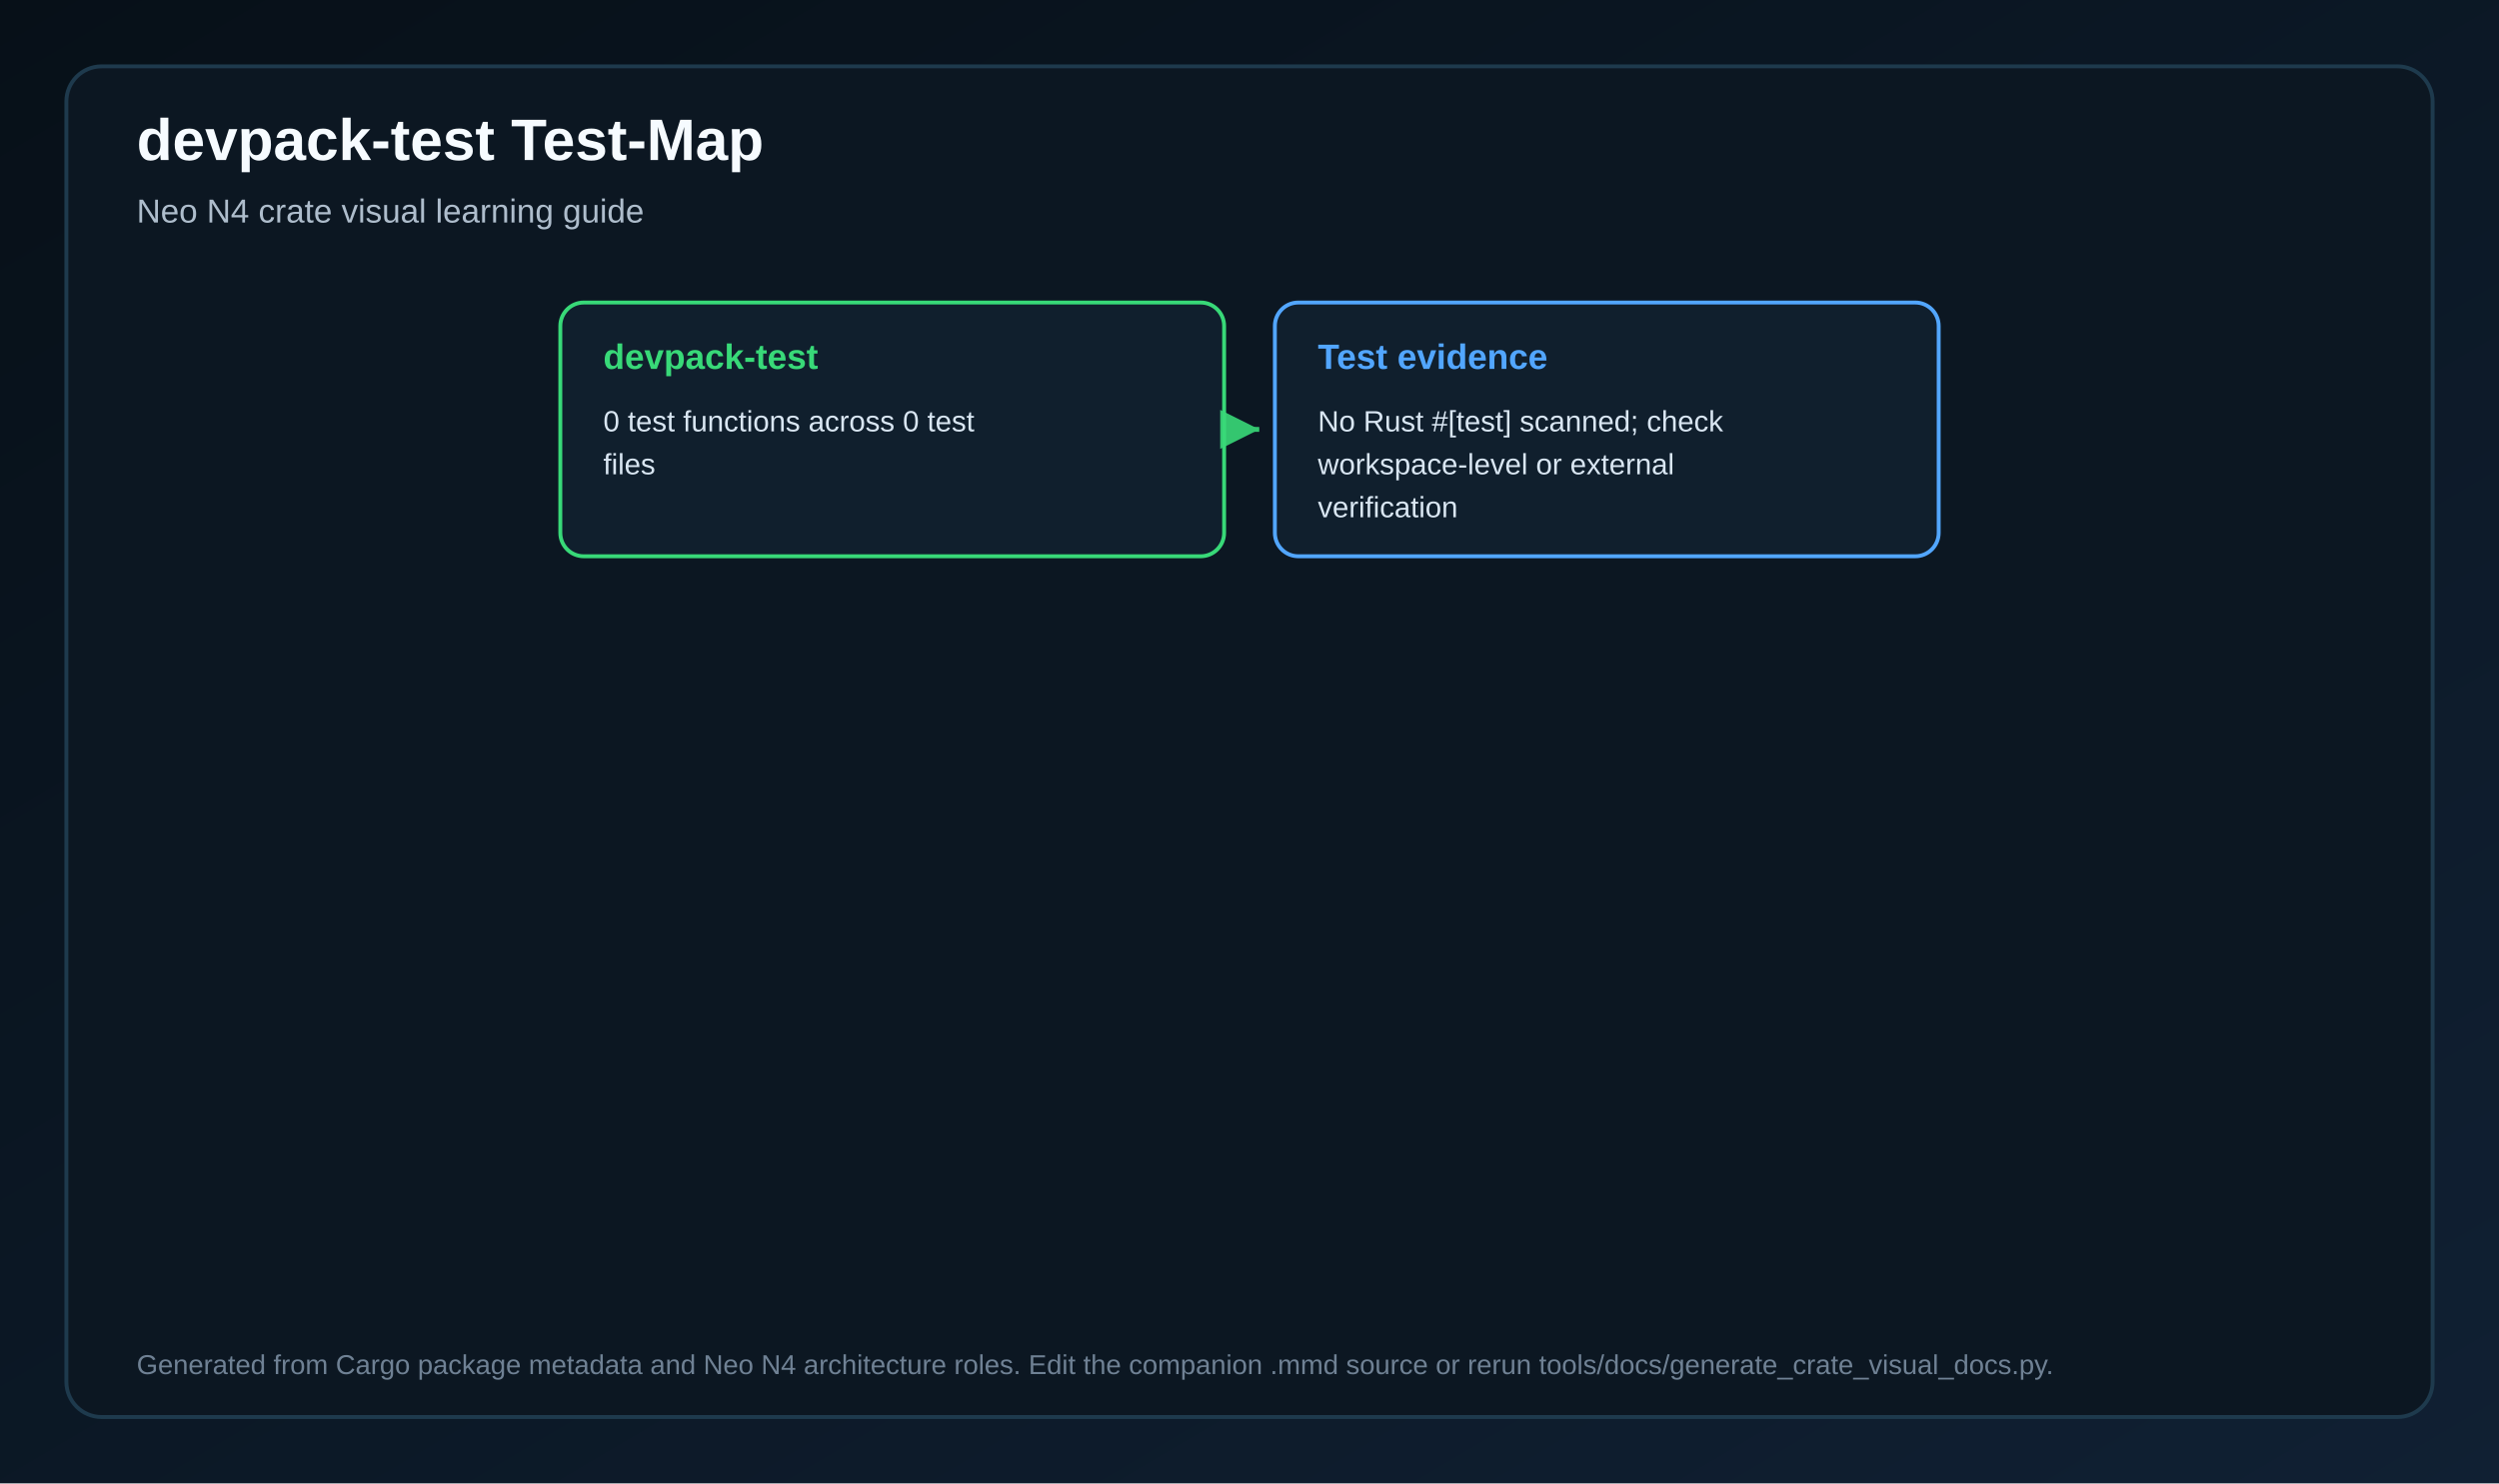
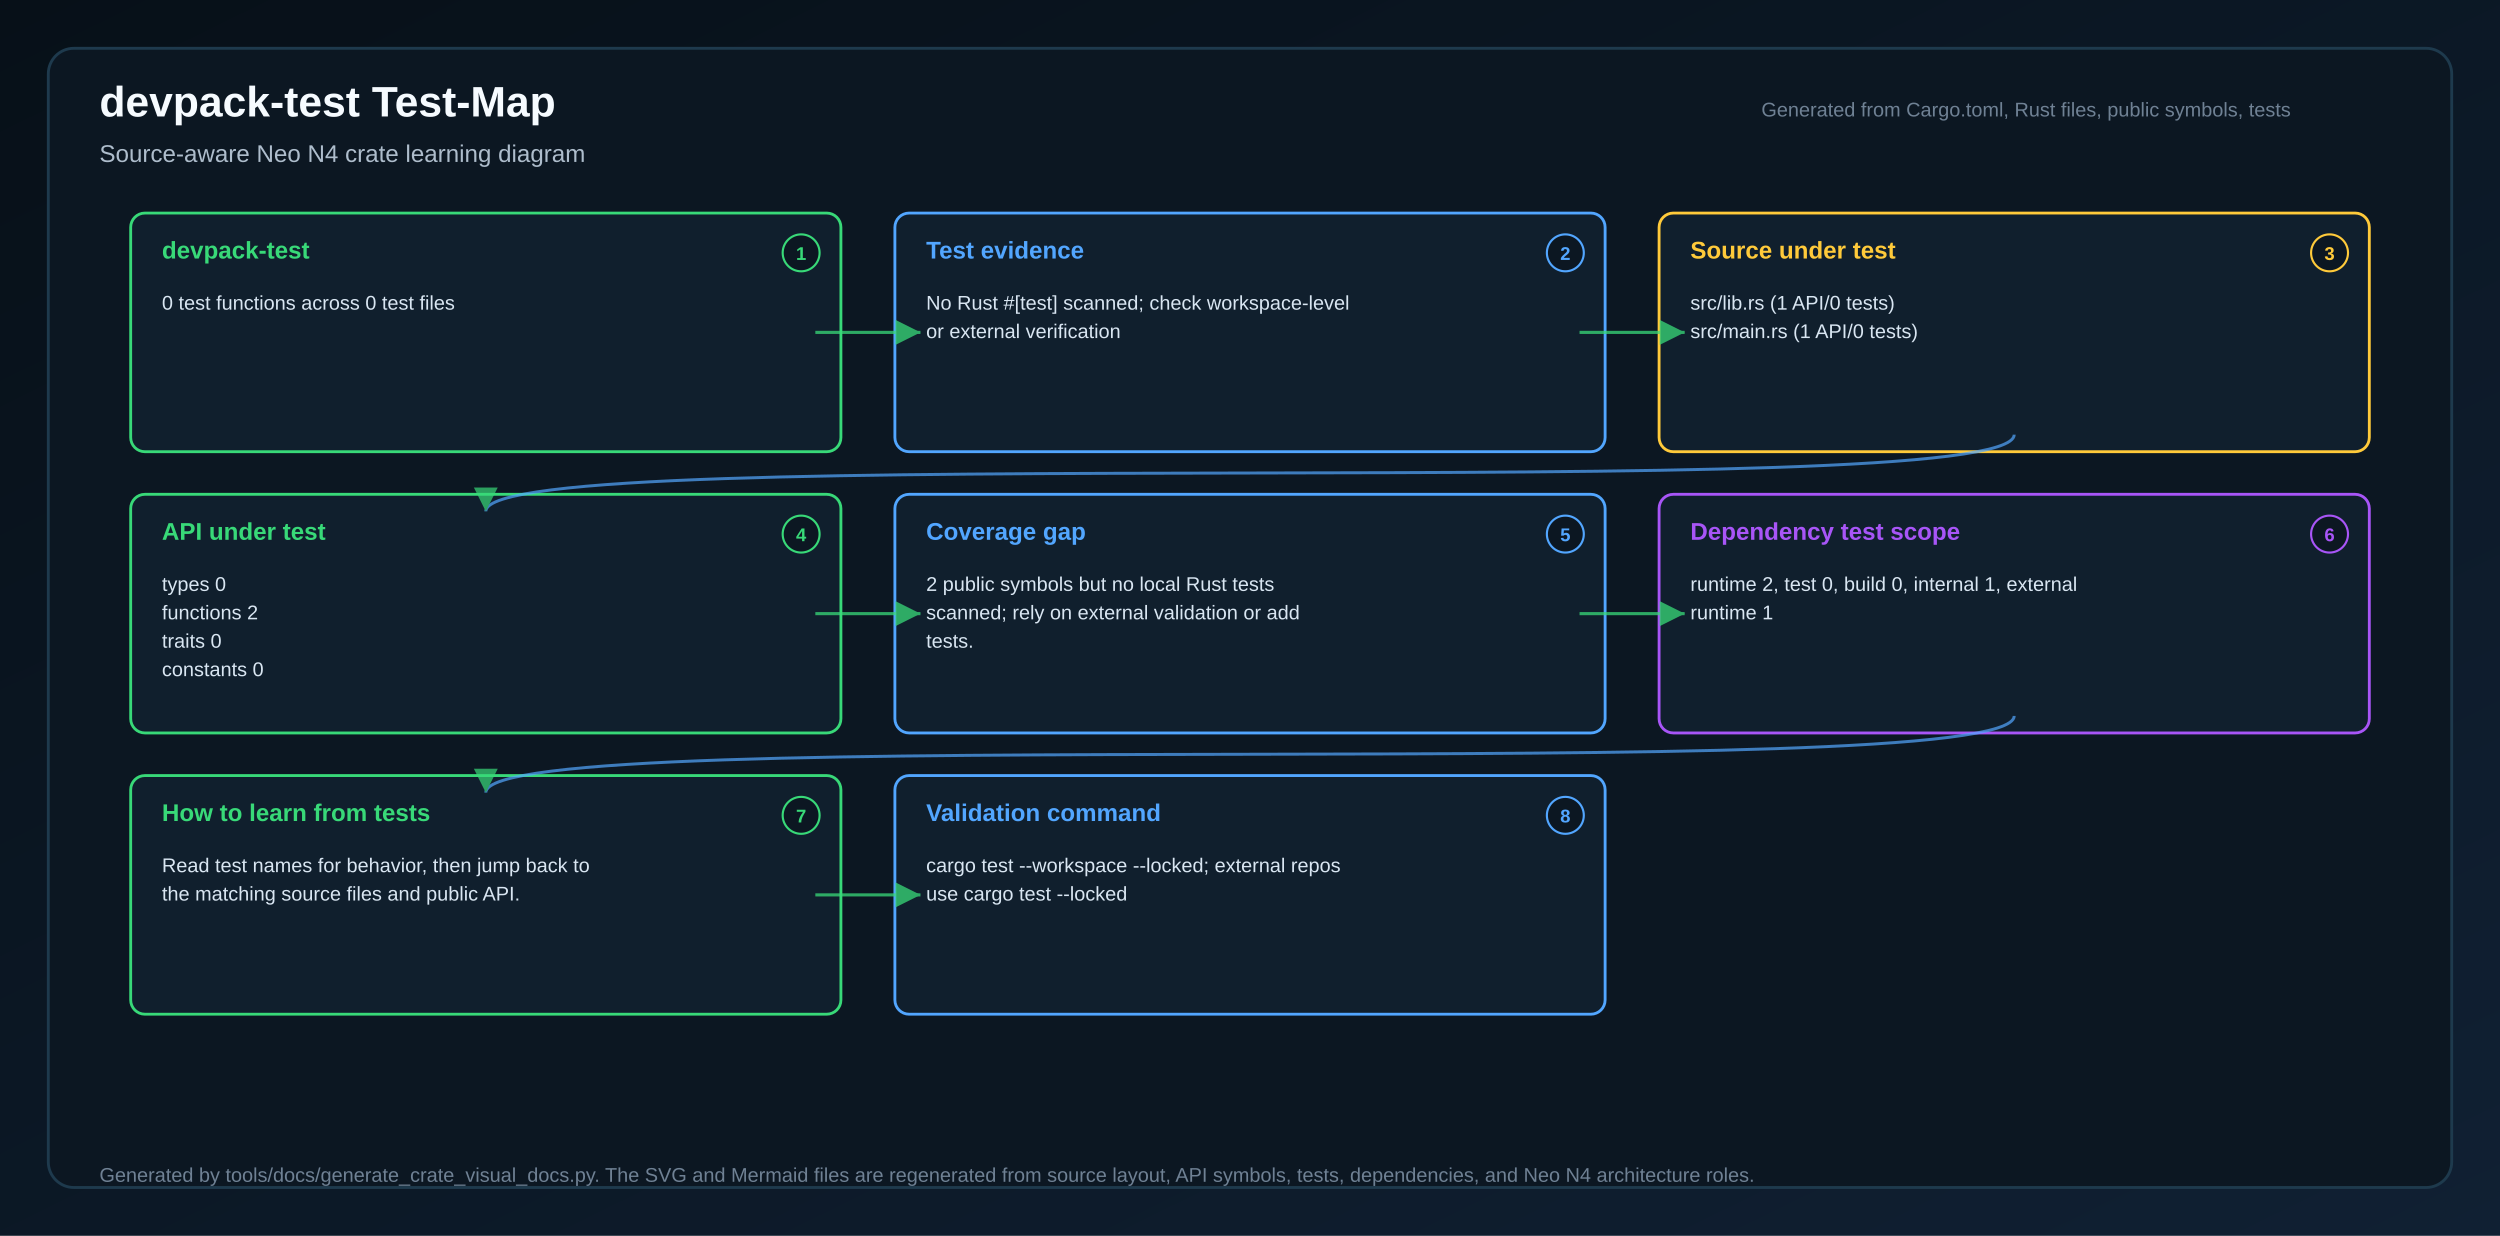
- <svg xmlns="http://www.w3.org/2000/svg" width="1280" height="760" viewBox="0 0 1280 760" role="img" aria-label="devpack-test Test-Map">
+ <svg xmlns="http://www.w3.org/2000/svg" width="1760" height="870" viewBox="0 0 1760 870" role="img" aria-label="devpack-test Test-Map">
  <defs>
    <linearGradient id="bg" x1="0" x2="1" y1="0" y2="1">
      <stop offset="0" stop-color="#071018" />
      <stop offset="1" stop-color="#102033" />
    </linearGradient>
    <marker id="arrow" markerWidth="12" markerHeight="12" refX="10" refY="6" orient="auto">
      <path d="M2,2 L10,6 L2,10 Z" fill="#38d978" />
    </marker>
  </defs>
-   <rect x="0" y="0" width="1280" height="760" fill="url(#bg)" />
-   <rect x="34" y="34" width="1212" height="692" rx="18" fill="#0c1722" stroke="#1e3a4d" stroke-width="2" />
+   <rect x="0" y="0" width="1760" height="870" fill="url(#bg)" />
+   <rect x="34" y="34" width="1692" height="802" rx="18" fill="#0c1722" stroke="#1e3a4d" stroke-width="2" />
  <text x="70" y="82" fill="#f6fbff" font-size="30" font-family="Segoe UI, Arial, sans-serif" font-weight="700">devpack-test Test-Map</text>
-   <text x="70" y="114" fill="#aebdcc" font-size="17" font-family="Segoe UI, Arial, sans-serif">Neo N4 crate visual learning guide</text>
-   <rect x="287" y="155" width="340" height="130" rx="12" fill="#101f2d" stroke="#38d978" stroke-width="2" />
-   <text x="309" y="189" fill="#38d978" font-size="18" font-family="Segoe UI, Arial, sans-serif" font-weight="700">devpack-test</text>
-   <text x="309" y="221" fill="#d9e6f2" font-size="15" font-family="Segoe UI, Arial, sans-serif">0 test functions across 0 test</text>
-   <text x="309" y="243" fill="#d9e6f2" font-size="15" font-family="Segoe UI, Arial, sans-serif">files</text>
-   <rect x="653" y="155" width="340" height="130" rx="12" fill="#101f2d" stroke="#52a6ff" stroke-width="2" />
-   <text x="675" y="189" fill="#52a6ff" font-size="18" font-family="Segoe UI, Arial, sans-serif" font-weight="700">Test evidence</text>
-   <text x="675" y="221" fill="#d9e6f2" font-size="15" font-family="Segoe UI, Arial, sans-serif">No Rust #[test] scanned; check</text>
-   <text x="675" y="243" fill="#d9e6f2" font-size="15" font-family="Segoe UI, Arial, sans-serif">workspace-level or external</text>
-   <text x="675" y="265" fill="#d9e6f2" font-size="15" font-family="Segoe UI, Arial, sans-serif">verification</text>
-   <line x1="635" y1="220" x2="645" y2="220" stroke="#38d978" stroke-width="2.5" marker-end="url(#arrow)" opacity="0.9" />
-   <text x="70" y="704" fill="#6f8194" font-size="14" font-family="Segoe UI, Arial, sans-serif">Generated from Cargo package metadata and Neo N4 architecture roles. Edit the companion .mmd source or rerun tools/docs/generate_crate_visual_docs.py.</text>
+   <text x="70" y="114" fill="#aebdcc" font-size="17" font-family="Segoe UI, Arial, sans-serif">Source-aware Neo N4 crate learning diagram</text>
+   <text x="1240" y="82" fill="#6f8194" font-size="14" font-family="Segoe UI, Arial, sans-serif">Generated from Cargo.toml, Rust files, public symbols, tests</text>
+   <rect x="92" y="150" width="500" height="168" rx="10" fill="#101f2d" stroke="#38d978" stroke-width="2" />
+   <circle cx="564" cy="178" r="13" fill="#0c1722" stroke="#38d978" stroke-width="1.5" />
+   <text x="564" y="183" text-anchor="middle" fill="#38d978" font-size="13" font-family="Segoe UI, Arial, sans-serif" font-weight="700">1</text>
+   <text x="114" y="182" fill="#38d978" font-size="17" font-family="Segoe UI, Arial, sans-serif" font-weight="700">devpack-test</text>
+   <text x="114" y="218" fill="#d9e6f2" font-size="14" font-family="Segoe UI, Arial, sans-serif">0 test functions across 0 test files</text>
+   <rect x="630" y="150" width="500" height="168" rx="10" fill="#101f2d" stroke="#52a6ff" stroke-width="2" />
+   <circle cx="1102" cy="178" r="13" fill="#0c1722" stroke="#52a6ff" stroke-width="1.5" />
+   <text x="1102" y="183" text-anchor="middle" fill="#52a6ff" font-size="13" font-family="Segoe UI, Arial, sans-serif" font-weight="700">2</text>
+   <text x="652" y="182" fill="#52a6ff" font-size="17" font-family="Segoe UI, Arial, sans-serif" font-weight="700">Test evidence</text>
+   <text x="652" y="218" fill="#d9e6f2" font-size="14" font-family="Segoe UI, Arial, sans-serif">No Rust #[test] scanned; check workspace-level</text>
+   <text x="652" y="238" fill="#d9e6f2" font-size="14" font-family="Segoe UI, Arial, sans-serif">or external verification</text>
+   <rect x="1168" y="150" width="500" height="168" rx="10" fill="#101f2d" stroke="#ffca3a" stroke-width="2" />
+   <circle cx="1640" cy="178" r="13" fill="#0c1722" stroke="#ffca3a" stroke-width="1.5" />
+   <text x="1640" y="183" text-anchor="middle" fill="#ffca3a" font-size="13" font-family="Segoe UI, Arial, sans-serif" font-weight="700">3</text>
+   <text x="1190" y="182" fill="#ffca3a" font-size="17" font-family="Segoe UI, Arial, sans-serif" font-weight="700">Source under test</text>
+   <text x="1190" y="218" fill="#d9e6f2" font-size="14" font-family="Segoe UI, Arial, sans-serif">src/lib.rs (1 API/0 tests)</text>
+   <text x="1190" y="238" fill="#d9e6f2" font-size="14" font-family="Segoe UI, Arial, sans-serif">src/main.rs (1 API/0 tests)</text>
+   <rect x="92" y="348" width="500" height="168" rx="10" fill="#101f2d" stroke="#38d978" stroke-width="2" />
+   <circle cx="564" cy="376" r="13" fill="#0c1722" stroke="#38d978" stroke-width="1.5" />
+   <text x="564" y="381" text-anchor="middle" fill="#38d978" font-size="13" font-family="Segoe UI, Arial, sans-serif" font-weight="700">4</text>
+   <text x="114" y="380" fill="#38d978" font-size="17" font-family="Segoe UI, Arial, sans-serif" font-weight="700">API under test</text>
+   <text x="114" y="416" fill="#d9e6f2" font-size="14" font-family="Segoe UI, Arial, sans-serif">types 0</text>
+   <text x="114" y="436" fill="#d9e6f2" font-size="14" font-family="Segoe UI, Arial, sans-serif">functions 2</text>
+   <text x="114" y="456" fill="#d9e6f2" font-size="14" font-family="Segoe UI, Arial, sans-serif">traits 0</text>
+   <text x="114" y="476" fill="#d9e6f2" font-size="14" font-family="Segoe UI, Arial, sans-serif">constants 0</text>
+   <rect x="630" y="348" width="500" height="168" rx="10" fill="#101f2d" stroke="#52a6ff" stroke-width="2" />
+   <circle cx="1102" cy="376" r="13" fill="#0c1722" stroke="#52a6ff" stroke-width="1.5" />
+   <text x="1102" y="381" text-anchor="middle" fill="#52a6ff" font-size="13" font-family="Segoe UI, Arial, sans-serif" font-weight="700">5</text>
+   <text x="652" y="380" fill="#52a6ff" font-size="17" font-family="Segoe UI, Arial, sans-serif" font-weight="700">Coverage gap</text>
+   <text x="652" y="416" fill="#d9e6f2" font-size="14" font-family="Segoe UI, Arial, sans-serif">2 public symbols but no local Rust tests</text>
+   <text x="652" y="436" fill="#d9e6f2" font-size="14" font-family="Segoe UI, Arial, sans-serif">scanned; rely on external validation or add</text>
+   <text x="652" y="456" fill="#d9e6f2" font-size="14" font-family="Segoe UI, Arial, sans-serif">tests.</text>
+   <rect x="1168" y="348" width="500" height="168" rx="10" fill="#101f2d" stroke="#a855f7" stroke-width="2" />
+   <circle cx="1640" cy="376" r="13" fill="#0c1722" stroke="#a855f7" stroke-width="1.5" />
+   <text x="1640" y="381" text-anchor="middle" fill="#a855f7" font-size="13" font-family="Segoe UI, Arial, sans-serif" font-weight="700">6</text>
+   <text x="1190" y="380" fill="#a855f7" font-size="17" font-family="Segoe UI, Arial, sans-serif" font-weight="700">Dependency test scope</text>
+   <text x="1190" y="416" fill="#d9e6f2" font-size="14" font-family="Segoe UI, Arial, sans-serif">runtime 2, test 0, build 0, internal 1, external</text>
+   <text x="1190" y="436" fill="#d9e6f2" font-size="14" font-family="Segoe UI, Arial, sans-serif">runtime 1</text>
+   <rect x="92" y="546" width="500" height="168" rx="10" fill="#101f2d" stroke="#38d978" stroke-width="2" />
+   <circle cx="564" cy="574" r="13" fill="#0c1722" stroke="#38d978" stroke-width="1.5" />
+   <text x="564" y="579" text-anchor="middle" fill="#38d978" font-size="13" font-family="Segoe UI, Arial, sans-serif" font-weight="700">7</text>
+   <text x="114" y="578" fill="#38d978" font-size="17" font-family="Segoe UI, Arial, sans-serif" font-weight="700">How to learn from tests</text>
+   <text x="114" y="614" fill="#d9e6f2" font-size="14" font-family="Segoe UI, Arial, sans-serif">Read test names for behavior, then jump back to</text>
+   <text x="114" y="634" fill="#d9e6f2" font-size="14" font-family="Segoe UI, Arial, sans-serif">the matching source files and public API.</text>
+   <rect x="630" y="546" width="500" height="168" rx="10" fill="#101f2d" stroke="#52a6ff" stroke-width="2" />
+   <circle cx="1102" cy="574" r="13" fill="#0c1722" stroke="#52a6ff" stroke-width="1.5" />
+   <text x="1102" y="579" text-anchor="middle" fill="#52a6ff" font-size="13" font-family="Segoe UI, Arial, sans-serif" font-weight="700">8</text>
+   <text x="652" y="578" fill="#52a6ff" font-size="17" font-family="Segoe UI, Arial, sans-serif" font-weight="700">Validation command</text>
+   <text x="652" y="614" fill="#d9e6f2" font-size="14" font-family="Segoe UI, Arial, sans-serif">cargo test --workspace --locked; external repos</text>
+   <text x="652" y="634" fill="#d9e6f2" font-size="14" font-family="Segoe UI, Arial, sans-serif">use cargo test --locked</text>
+   <line x1="574" y1="234" x2="648" y2="234" stroke="#38d978" stroke-width="2.2" marker-end="url(#arrow)" opacity="0.75" />
+   <line x1="1112" y1="234" x2="1186" y2="234" stroke="#38d978" stroke-width="2.2" marker-end="url(#arrow)" opacity="0.75" />
+   <line x1="574" y1="432" x2="648" y2="432" stroke="#38d978" stroke-width="2.2" marker-end="url(#arrow)" opacity="0.75" />
+   <line x1="1112" y1="432" x2="1186" y2="432" stroke="#38d978" stroke-width="2.2" marker-end="url(#arrow)" opacity="0.75" />
+   <line x1="574" y1="630" x2="648" y2="630" stroke="#38d978" stroke-width="2.2" marker-end="url(#arrow)" opacity="0.75" />
+   <path d="M1418 306 C1418 358, 342 308, 342 360" stroke="#52a6ff" stroke-width="2.1" fill="none" marker-end="url(#arrow)" opacity="0.7" />
+   <path d="M1418 504 C1418 556, 342 506, 342 558" stroke="#52a6ff" stroke-width="2.1" fill="none" marker-end="url(#arrow)" opacity="0.7" />
+   <text x="70" y="832" fill="#6f8194" font-size="14" font-family="Segoe UI, Arial, sans-serif">Generated by tools/docs/generate_crate_visual_docs.py. The SVG and Mermaid files are regenerated from source layout, API symbols, tests, dependencies, and Neo N4 architecture roles.</text>
</svg>
